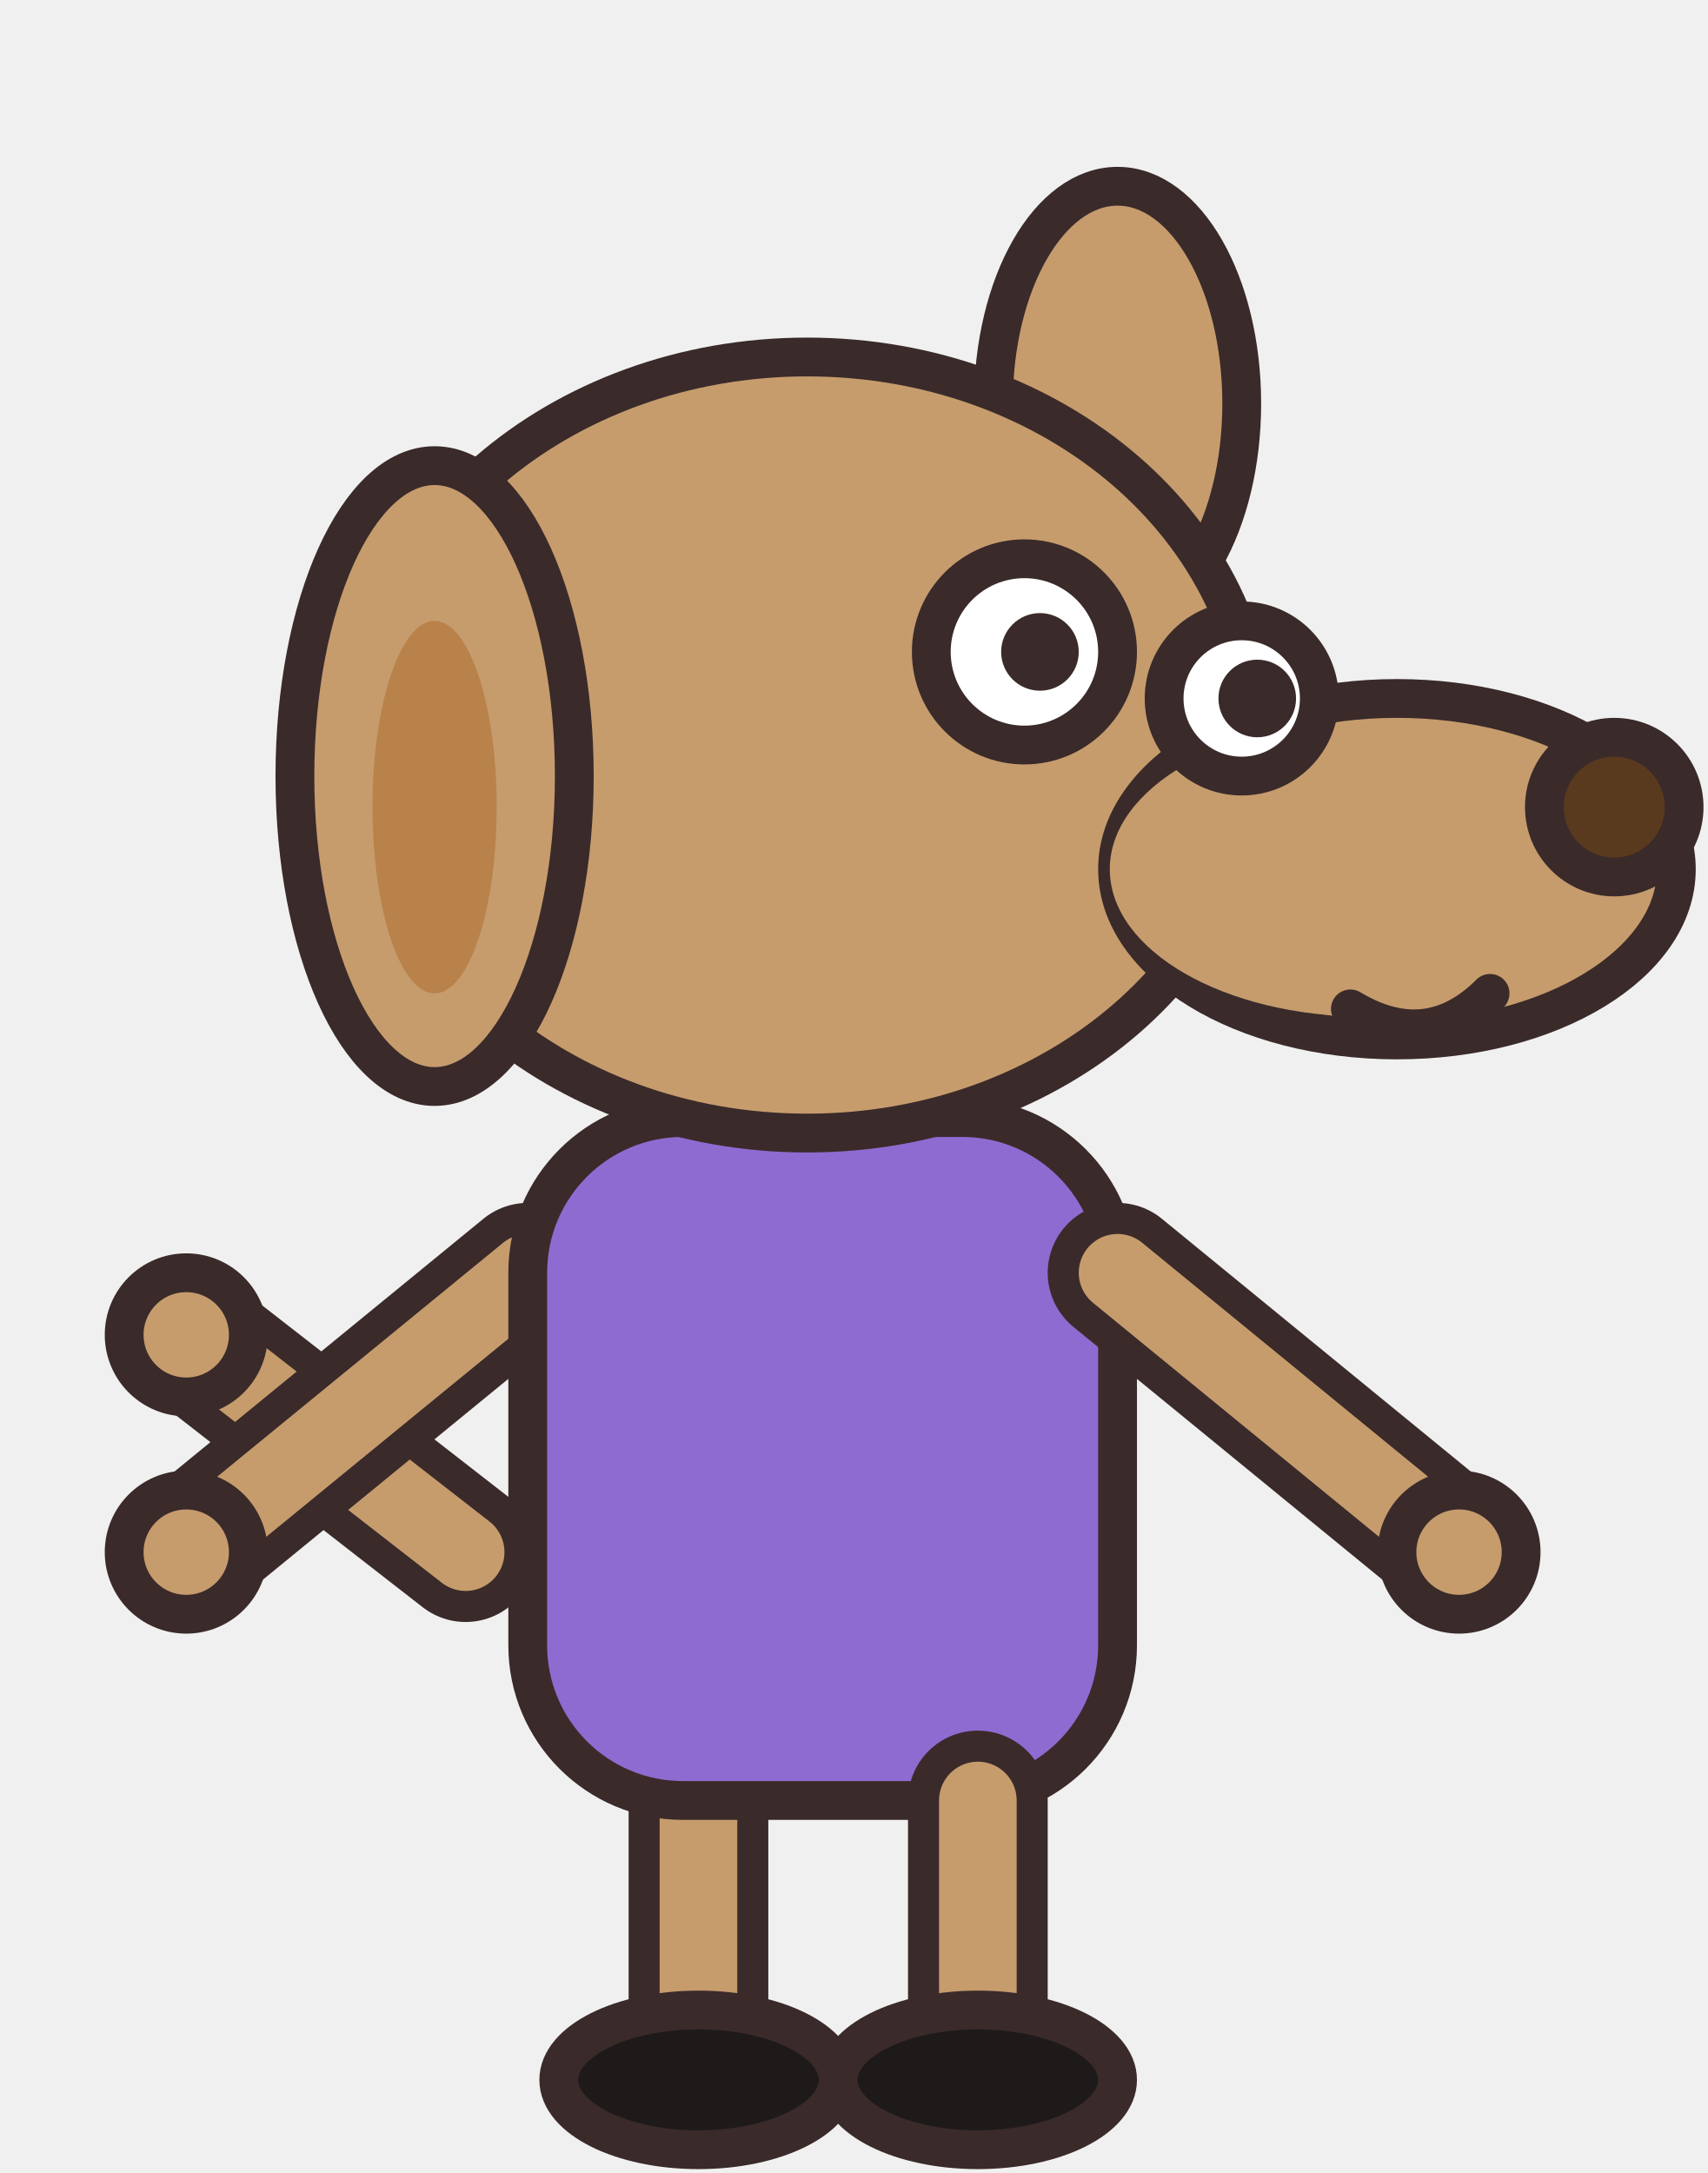
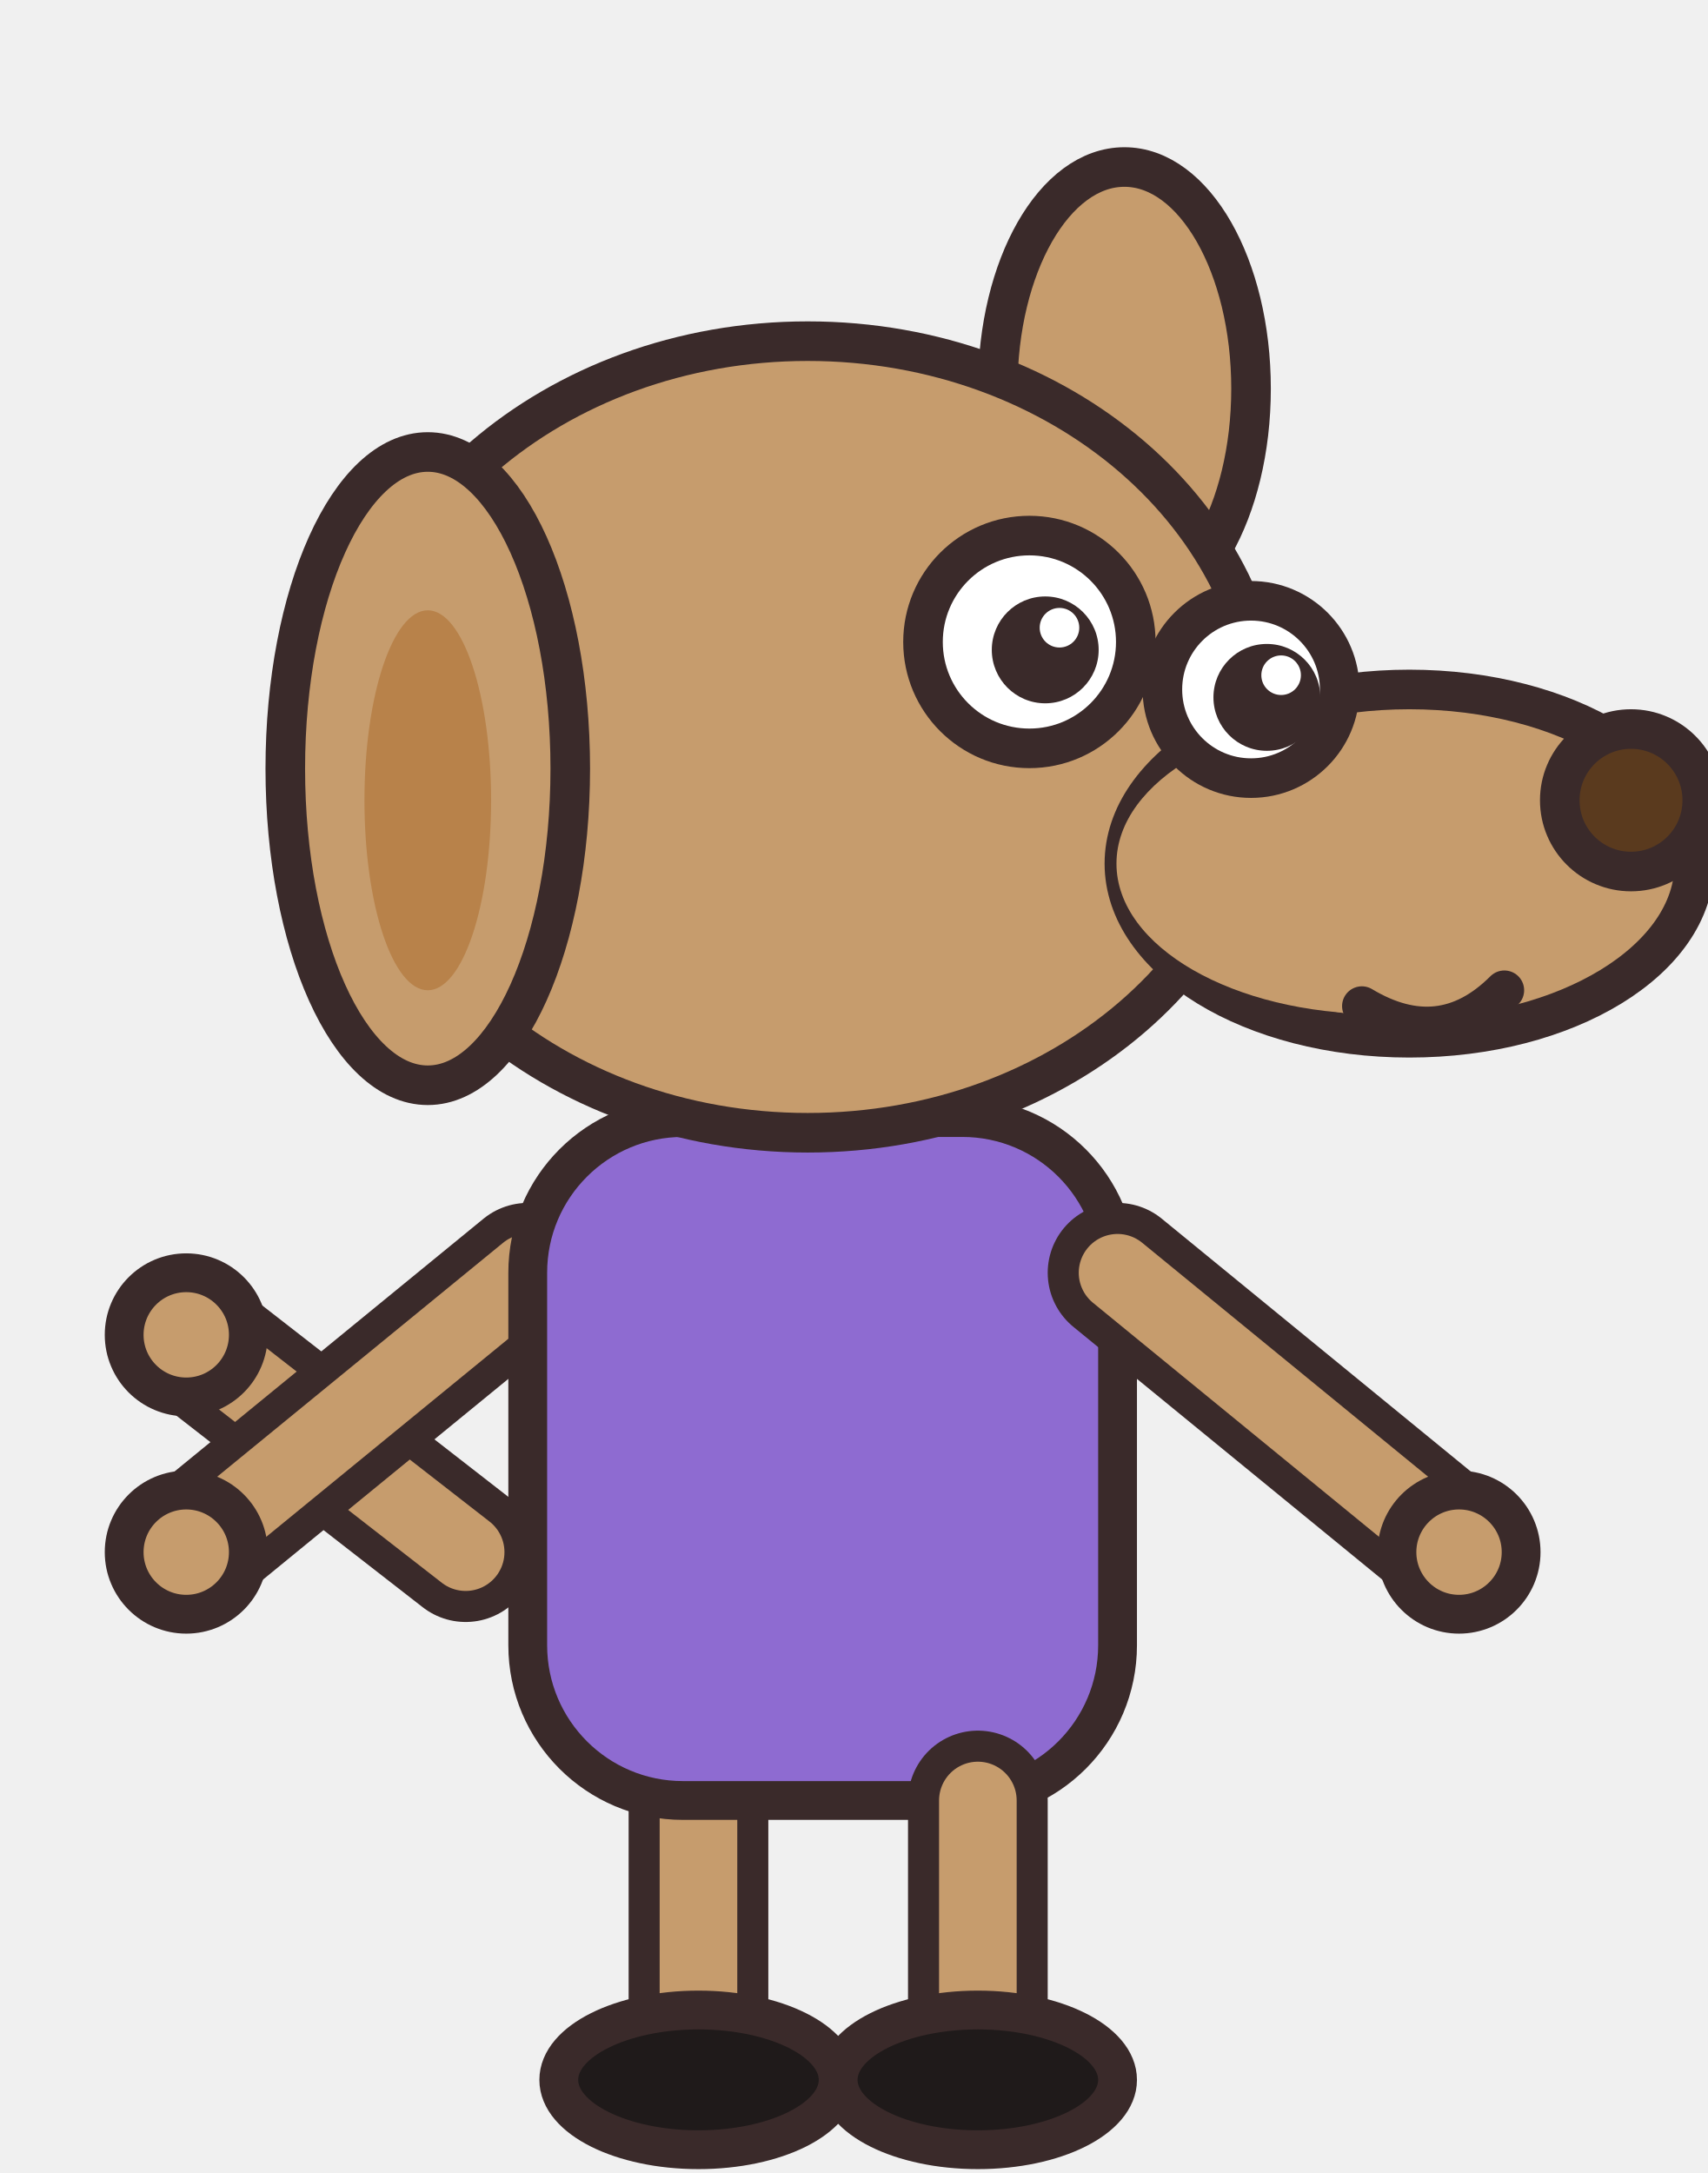
<svg xmlns="http://www.w3.org/2000/svg" viewBox="0 0 110 140">
  <g stroke="#3a2a2a" stroke-linecap="round" stroke-linejoin="round" stroke-width="2.5">
    <path stroke-width="9" d="M30 100 12 86" />
    <path stroke="#c69c6d" stroke-width="5" d="M30 100 12 86" />
    <circle cx="12" cy="86" r="4" fill="#c69c6d" />
    <path stroke-width="9" d="M45 116v16" />
    <path stroke="#c69c6d" stroke-width="5" d="M45 116v16" />
    <ellipse cx="45" cy="134" fill="#1f1a1a" rx="9" ry="4.5" />
    <path stroke-width="9" d="m34 82-22 18" />
    <path stroke="#c69c6d" stroke-width="5" d="m34 82-22 18" />
    <circle cx="12" cy="100" r="4" fill="#c69c6d" />
    <rect width="38" height="44" x="34" y="72" fill="#8e6bd1" rx="10" />
    <path stroke-width="9" d="M63 116v16" />
    <path stroke="#c69c6d" stroke-width="5" d="M63 116v16" />
    <ellipse cx="63" cy="134" fill="#1f1a1a" rx="9" ry="4.5" />
-     <ellipse cx="72" cy="26" fill="#c69c6d" rx="8" ry="14" />
-     <ellipse cx="52" cy="48" fill="#c69c6d" rx="29" ry="25" />
-     <ellipse cx="90" cy="56" fill="#c69c6d" rx="18" ry="11" />
-     <ellipse cx="88" cy="56" fill="#c69c6d" stroke="none" rx="16.5" ry="9.5" />
-     <circle cx="104" cy="52" r="4.5" fill="#5a3a1e" />
-     <path fill="none" d="M96 64q-4 4-9 1" />
-     <circle cx="66" cy="42" r="6" fill="#fff" />
-     <circle cx="67" cy="42" r="2.5" fill="#3a2a2a" stroke="none" />
-     <circle cx="80" cy="45" r="5" fill="#fff" />
-     <circle cx="81" cy="45" r="2.5" fill="#3a2a2a" stroke="none" />
-     <ellipse cx="28" cy="50" fill="#c69c6d" rx="9" ry="20" />
-     <ellipse cx="28" cy="52" fill="#b8824a" stroke="none" rx="4" ry="12" />
+     <g transform="translate(-1 -1.48)scale(1.02)">
+       <ellipse cx="72" cy="26" fill="#c69c6d" rx="8" ry="14" />
+       <ellipse cx="52" cy="48" fill="#c69c6d" rx="29" ry="25" />
+       <ellipse cx="90" cy="56" fill="#c69c6d" rx="18" ry="11" />
+       <ellipse cx="88" cy="56" fill="#c69c6d" stroke="none" rx="16.5" ry="9.5" />
+       <circle cx="104" cy="52" r="4.5" fill="#5a3a1e" />
+       <path fill="none" d="M96 64q-4 4-9 1" />
+       <circle cx="66" cy="42" r="6.72" fill="#fff" />
+       <circle cx="67" cy="42.5" r="3.375" fill="#3a2a2a" stroke="none" />
+       <circle cx="67.9" cy="41.1" r="1.25" fill="#fff" stroke="none" />
+       <circle cx="80" cy="45" r="5.6" fill="#fff" />
+       <circle cx="81" cy="45.5" r="3.375" fill="#3a2a2a" stroke="none" />
+       <circle cx="81.9" cy="44.1" r="1.25" fill="#fff" stroke="none" />
+       <ellipse cx="28" cy="50" fill="#c69c6d" rx="9" ry="20" />
+       <ellipse cx="28" cy="52" fill="#b8824a" stroke="none" rx="4" ry="12" />
+     </g>
    <path stroke-width="9" d="m72 82 22 18" />
    <path stroke="#c69c6d" stroke-width="5" d="m72 82 22 18" />
    <circle cx="94" cy="100" r="4" fill="#c69c6d" />
  </g>
</svg>
